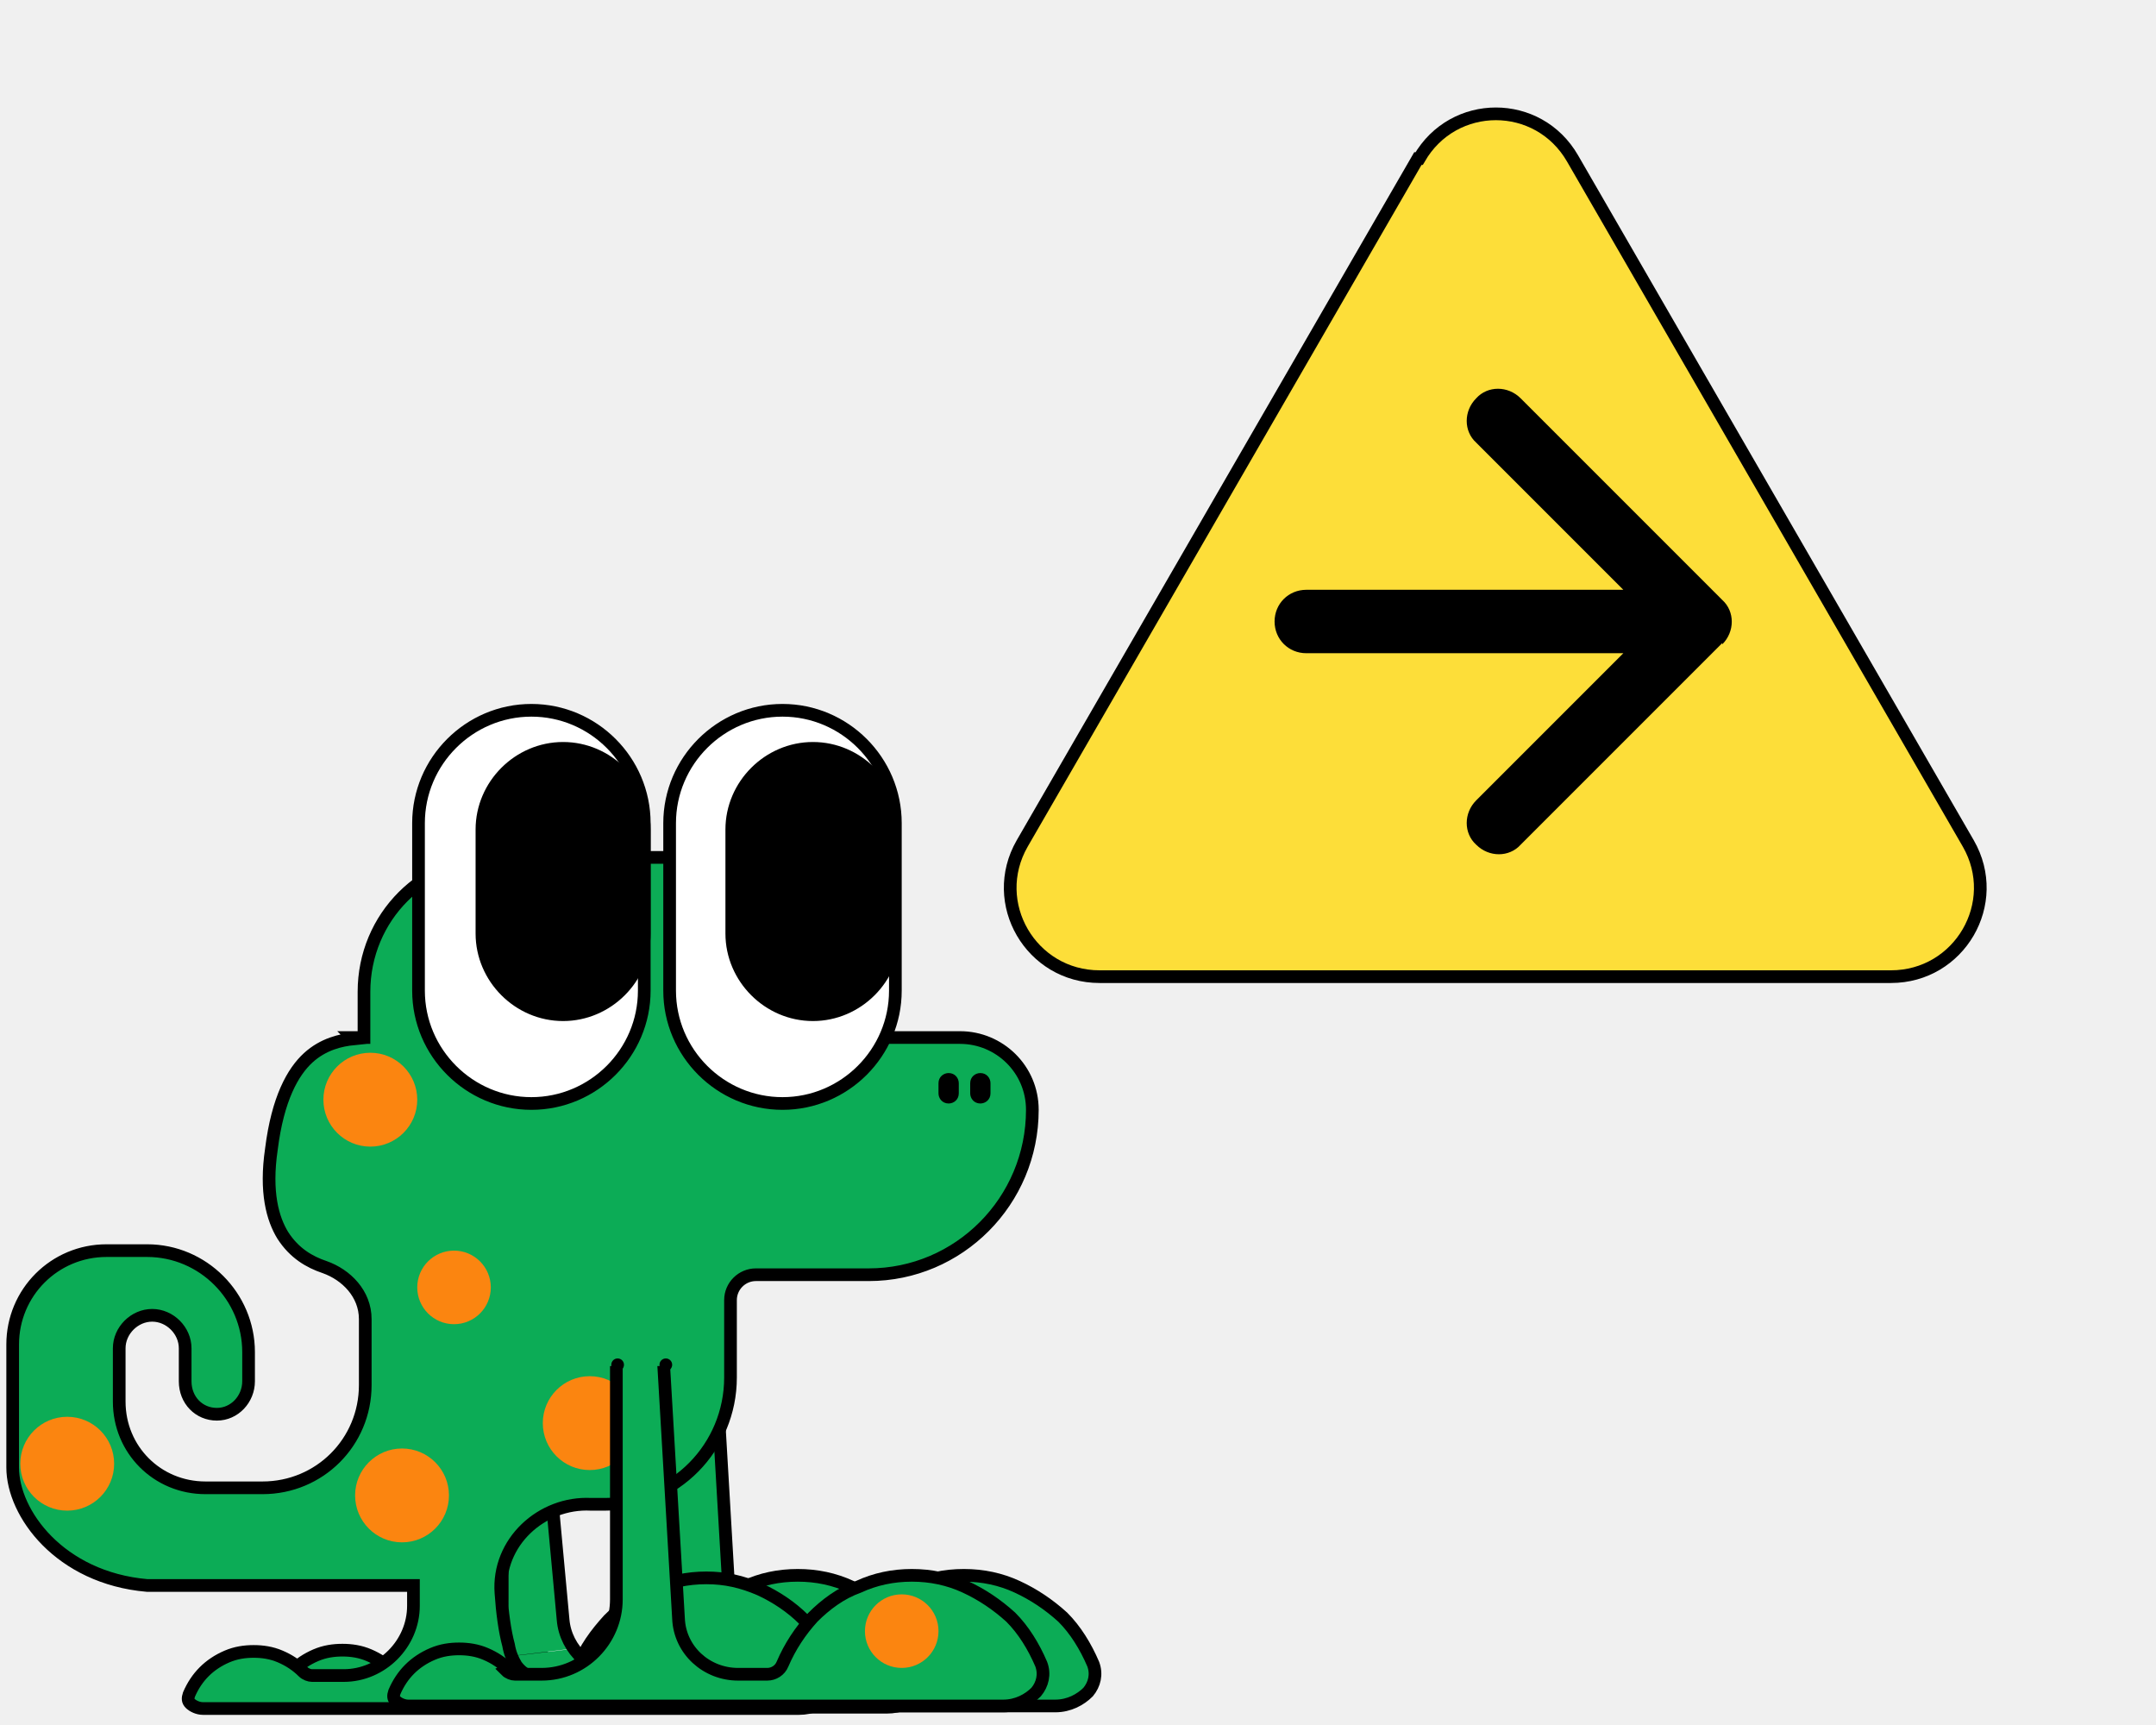
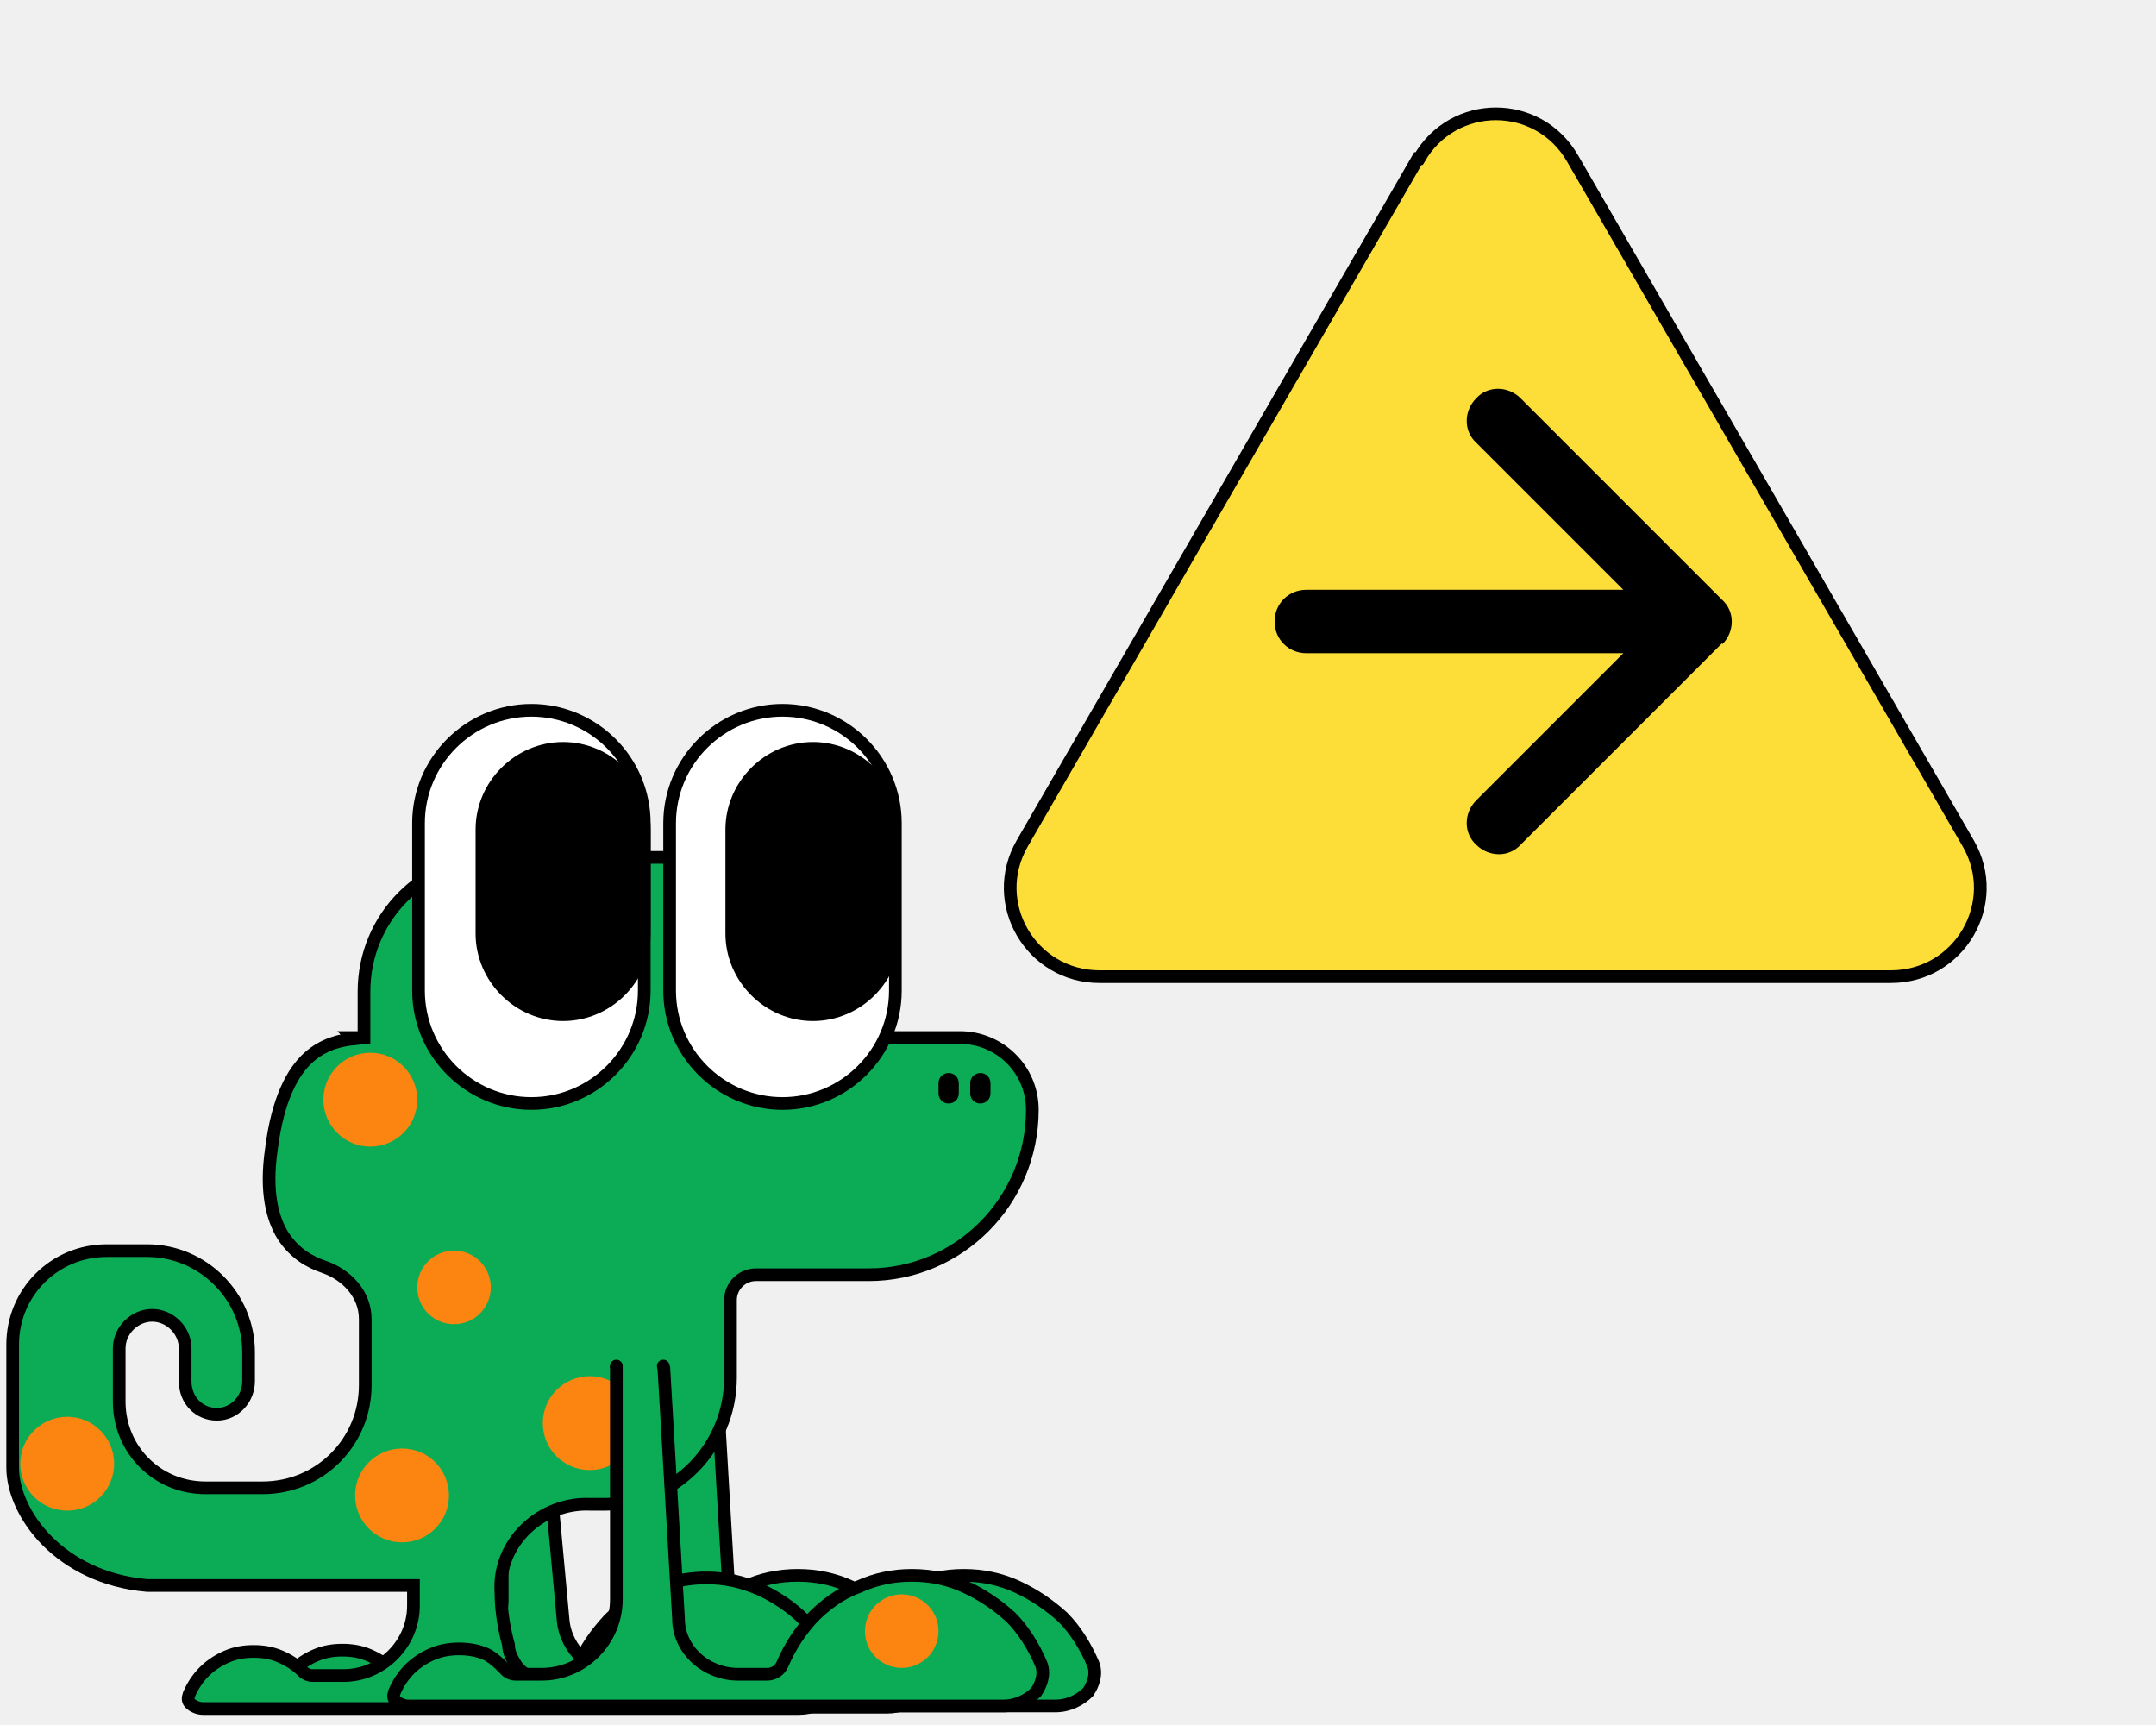
<svg xmlns="http://www.w3.org/2000/svg" id="Layer_1" version="1.1" viewBox="0 0 170 136">
  <defs>
    <style>
      .st0 {
        fill: #fb8510;
      }

      .st1, .st2 {
        fill: #0cac56;
      }

      .st2, .st3, .st4, .st5 {
        stroke: #000;
      }

      .st3 {
        fill: #fff;
      }

      .st5 {
        fill: #fdde39;
      }
    </style>
  </defs>
-   <path class="st5" d="M111.9,12.5c2.7-4.7,9.4-4.7,12.1,0l31.2,54c2.7,4.7-.7,10.5-6.1,10.5h-62.4c-5.4,0-8.8-5.8-6.1-10.5l31.2-54Z" />
-   <path d="M103,46.5c-1.4,0-2.5,1.1-2.5,2.5s1.1,2.5,2.5,2.5v-5ZM135.8,50.8c1-1,1-2.6,0-3.5l-15.9-15.9c-1-1-2.6-1-3.5,0-1,1-1,2.6,0,3.5l14.1,14.1-14.1,14.1c-1,1-1,2.6,0,3.5,1,1,2.6,1,3.5,0l15.9-15.9ZM103,51.5h31v-5h-31v5Z" />
-   <path class="st2" d="M44,131.7h0c.2.2.5.3.7.3h2.1c3.3,0,5.9-2.7,5.9-5.9v-20.6c0-1,.8-1.8,1.8-1.8s1.8.8,1.8,1.7l1.3,22.2c.1,2.5,2.2,4.4,4.7,4.4h2.3c.5,0,1-.3,1.2-.8l-.9-.4.9.4c.6-1.4,1.4-2.6,2.4-3.7,1-1,2.2-1.9,3.6-2.4,1.3-.6,2.7-.9,4.2-.9s2.9.3,4.2.9c1.3.6,2.5,1.4,3.6,2.4,1,1,1.8,2.3,2.4,3.7.3.8.1,1.6-.4,2.2-.6.6-1.5,1.1-2.6,1.1h-46.9c-.4,0-.8-.2-1-.4-.2-.2-.2-.4-.1-.7.3-.7.7-1.3,1.2-1.8.5-.5,1.1-.9,1.8-1.2.7-.3,1.4-.4,2.1-.4s1.4.1,2.1.4c.7.3,1.3.7,1.8,1.2Z" />
-   <path class="st2" d="M30.9,131.7h0c.2.2.5.3.7.3h2.1c3.3,0,5.9-2.7,5.9-5.9v-9c0-1,.8-1.9,1.9-1.9s1.8.7,1.9,1.7l1,10.8c.2,2.4,2.3,4.3,4.7,4.3h2.4c.5,0,1-.3,1.2-.8.6-1.4,1.4-2.6,2.4-3.7,1-1,2.2-1.9,3.6-2.4,1.3-.6,2.7-.9,4.2-.9s2.9.3,4.2.9c1.3.6,2.5,1.4,3.6,2.4l.7-.7M30.9,131.7c-.5-.5-1.1-.9-1.8-1.2-.7-.3-1.4-.4-2.1-.4s-1.4.1-2.1.4c-.7.3-1.3.7-1.8,1.2-.5.5-.9,1.1-1.2,1.8-.1.3,0,.5.1.7.2.2.6.4,1,.4h46.9c1.1,0,2-.4,2.6-1.1.5-.6.7-1.4.4-2.2-.6-1.4-1.4-2.6-2.4-3.7l.7-.7" />
-   <path class="st2" d="M27.8,81.8h.9v-3.6c0-5.9,4.7-10.6,10.6-10.6h19.3c3.7,0,6.7,3,6.7,6.7v7.5h10.4c3.1,0,5.7,2.5,5.7,5.7,0,7.2-5.8,13-12.9,13h-8.9c-1.1,0-2,.9-2,2v6.1c0,5.5-4.4,10-9.9,10h-1.1c-3.9-.2-7.4,3-7.1,7,.1,1.5.3,3,.6,4.1.1.6.3,1.1.6,1.6.3.4.8.9,1.5.9h2.2c.5,0,1-.3,1.2-.8.5-1.4,1.4-2.6,2.4-3.7,1-1,2.2-1.9,3.5-2.4,1.3-.6,2.7-.9,4.2-.9s2.8.3,4.2.9c1.3.6,2.5,1.4,3.5,2.4,1,1,1.8,2.3,2.4,3.7,0,0,0,.2,0,.2h0c.3.8.1,1.5-.4,2.1-.5.6-1.4,1-2.4,1H16c-.4,0-.8-.2-1-.4-.2-.2-.2-.4-.1-.7.3-.7.7-1.3,1.2-1.8.5-.5,1.1-.9,1.8-1.2.7-.3,1.4-.4,2.1-.4s1.4.1,2.1.4,1.3.7,1.8,1.2h0s0,0,0,0c.2.2.5.3.7.3h2.5c3,0,5.5-2.5,5.5-5.5v-1.6H11.6c-6.9-.6-10.6-5.7-10.6-9.3v-9.7c0-4.1,3.3-7.4,7.4-7.4h3.2c4.4,0,8,3.6,8,8v2.3c0,1.4-1.1,2.6-2.5,2.6s-2.5-1.1-2.5-2.6v-2.6c0-1.4-1.2-2.6-2.6-2.6s-2.6,1.2-2.6,2.6v4.2c0,3.8,3,6.8,6.8,6.8h4.5c4.5,0,8.1-3.6,8.1-8.1v-5.2c0-2-1.5-3.5-3.2-4.1-1.2-.4-2.4-1.1-3.3-2.5-.8-1.3-1.4-3.4-.9-6.8h0s0,0,0,0c.5-4,1.7-6.1,2.9-7.2,1.2-1.1,2.6-1.4,3.6-1.5Z" />
+   <path class="st5" d="M111.9,12.5c2.7-4.7,9.4-4.7,12.1,0l31.2,54c2.7,4.7-.7,10.5-6.1,10.5h-62.4c-5.4,0-8.8-5.8-6.1-10.5l31.2-54h.1Z" />
+   <path d="M103,46.5c-1.4,0-2.5,1.1-2.5,2.5s1.1,2.5,2.5,2.5v-5ZM135.8,50.8c1-1,1-2.6,0-3.5l-15.9-15.9c-1-1-2.6-1-3.5,0-1,1-1,2.6,0,3.5l14.1,14.1-14.1,14.1c-1,1-1,2.6,0,3.5,1,1,2.6,1,3.5,0l15.9-15.9h0ZM103,51.5h31v-5h-31v5Z" />
+   <path class="st2" d="M44,131.7h0c.2.2.5.3.7.3h2.1c3.3,0,5.9-2.7,5.9-5.9v-20.6c0-1,.8-1.8,1.8-1.8s1.8.8,1.8,1.7l1.3,22.2c0,2.5,2.2,4.4,4.7,4.4h2.3c.5,0,1-.3,1.2-.8l-.9-.4.9.4c.6-1.4,1.4-2.6,2.4-3.7,1-1,2.2-1.9,3.6-2.4,1.3-.6,2.7-.9,4.2-.9s2.9.3,4.2.9c1.3.6,2.5,1.4,3.6,2.4,1,1,1.8,2.3,2.4,3.7.3.8,0,1.6-.4,2.2-.6.6-1.5,1.1-2.6,1.1h-46.9c-.4,0-.8-.2-1-.4s-.2-.4,0-.7c.3-.7.7-1.3,1.2-1.8s1.1-.9,1.8-1.2,1.4-.4,2.1-.4,1.4.1,2.1.4c.7.3,1.3.7,1.8,1.2h-.2Z" />
+   <path class="st2" d="M30.9,131.7h0c.2.2.5.3.7.3h2.1c3.3,0,5.9-2.7,5.9-5.9v-9c0-1,.8-1.9,1.9-1.9s1.8.7,1.9,1.7l1,10.8c.2,2.4,2.3,4.3,4.7,4.3h2.4c.5,0,1-.3,1.2-.8.6-1.4,1.4-2.6,2.4-3.7,1-1,2.2-1.9,3.6-2.4,1.3-.6,2.7-.9,4.2-.9s2.9.3,4.2.9c1.3.6,2.3,1.5,3.4,2.5M30.9,131.7c-.5-.5-1.1-.9-1.8-1.2-.7-.3-1.4-.4-2.1-.4s-1.4.1-2.1.4c-.7.3-1.3.7-1.8,1.2s-.9,1.1-1.2,1.8c-.1.3,0,.5.1.7.2.2.6.4,1,.4h46.9c1.1,0,2-.4,2.6-1.1.5-.6.7-1.4.4-2.2-.6-1.4-1.4-2.6-2.4-3.7" />
+   <path class="st2" d="M27.8,81.8h.9v-3.6c0-5.9,4.7-10.6,10.6-10.6h19.3c3.7,0,6.7,3,6.7,6.7v7.5h10.4c3.1,0,5.7,2.5,5.7,5.7,0,7.2-5.8,13-12.9,13h-8.9c-1.1,0-2,.9-2,2v6.1c0,5.5-4.4,10-9.9,10h-1.1c-3.9-.2-7.4,3-7.1,7,0,1.5.3,3,.6,4.1,0,.6.3,1.1.6,1.6.3.4.8.9,1.5.9h2.2c.5,0,1-.3,1.2-.8.5-1.4,1.4-2.6,2.4-3.7,1-1,2.2-1.9,3.5-2.4,1.3-.6,2.7-.9,4.2-.9s2.8.3,4.2.9c1.3.6,2.5,1.4,3.5,2.4s1.8,2.3,2.4,3.7v.2h0c.3.8,0,1.5-.4,2.1s-1.4,1-2.4,1H16c-.4,0-.8-.2-1-.4s-.2-.4-.1-.7c.3-.7.7-1.3,1.2-1.8.5-.5,1.1-.9,1.8-1.2.7-.3,1.4-.4,2.1-.4s1.4.1,2.1.4,1.3.7,1.8,1.2h0c.2.2.5.3.7.3h2.5c3,0,5.5-2.5,5.5-5.5v-1.6H11.6c-6.9-.6-10.6-5.7-10.6-9.3v-9.7c0-4.1,3.3-7.4,7.4-7.4h3.2c4.4,0,8,3.6,8,8v2.3c0,1.4-1.1,2.6-2.5,2.6s-2.5-1.1-2.5-2.6v-2.6c0-1.4-1.2-2.6-2.6-2.6s-2.6,1.2-2.6,2.6v4.2c0,3.8,3,6.8,6.8,6.8h4.5c4.5,0,8.1-3.6,8.1-8.1v-5.2c0-2-1.5-3.5-3.2-4.1-1.2-.4-2.4-1.1-3.3-2.5-.8-1.3-1.4-3.4-.9-6.8h0c.5-4,1.7-6.1,2.9-7.2,1.2-1.1,2.6-1.4,3.6-1.5h0Z" />
  <circle class="st0" cx="35.8" cy="101.5" r="2.9" />
  <circle class="st0" cx="29.2" cy="86.7" r="3.7" />
  <circle class="st0" cx="31.7" cy="117.9" r="3.7" />
  <circle class="st0" cx="5.3" cy="115.4" r="3.7" />
  <circle class="st0" cx="46.5" cy="112.2" r="3.7" />
  <path class="st3" d="M41.9,56h0c4.9,0,8.9,4,8.9,8.9v13.2c0,4.9-4,8.9-8.9,8.9h0c-4.9,0-8.9-4-8.9-8.9v-13.2c0-4.9,4-8.9,8.9-8.9Z" />
  <path class="st4" d="M44.4,59h0c3.5,0,6.4,2.9,6.4,6.4v8.2c0,3.5-2.9,6.4-6.4,6.4h0c-3.5,0-6.4-2.9-6.4-6.4v-8.2c0-3.5,2.9-6.4,6.4-6.4Z" />
  <path class="st3" d="M61.7,56h0c4.9,0,8.9,4,8.9,8.9v13.2c0,4.9-4,8.9-8.9,8.9h0c-4.9,0-8.9-4-8.9-8.9v-13.2c0-4.9,4-8.9,8.9-8.9Z" />
  <path class="st4" d="M64.1,59h0c3.5,0,6.4,2.9,6.4,6.4v8.2c0,3.5-2.9,6.4-6.4,6.4h0c-3.5,0-6.4-2.9-6.4-6.4v-8.2c0-3.5,2.9-6.4,6.4-6.4Z" />
-   <path class="st2" d="M39.9,131.7h0c.2.2.5.3.7.3h2.1c3.3,0,5.9-2.7,5.9-5.9v-20.6c0-1,.8-1.8,1.8-1.8s1.8.8,1.8,1.7l1.3,22.2c.1,2.5,2.2,4.4,4.7,4.4h2.3c.5,0,1-.3,1.2-.8h0c.6-1.4,1.4-2.6,2.4-3.7,1-1,2.2-1.9,3.6-2.4,1.3-.6,2.7-.9,4.2-.9s2.9.3,4.2.9c1.3.6,2.5,1.4,3.6,2.4,1,1,1.8,2.3,2.4,3.7.3.8.1,1.6-.4,2.2-.6.6-1.5,1.1-2.6,1.1h-46.9c-.4,0-.8-.2-1-.4-.2-.2-.2-.4-.1-.7.3-.7.7-1.3,1.2-1.8.5-.5,1.1-.9,1.8-1.2.7-.3,1.4-.4,2.1-.4s1.4.1,2.1.4c.7.3,1.3.7,1.8,1.2Z" />
+   <path class="st2" d="M39.9,131.7h0c.2.2.5.3.7.3h2.1c3.3,0,5.9-2.7,5.9-5.9v-20.6c0-1,.8-1.8,1.8-1.8s1.8.8,1.8,1.7l1.3,22.2c0,2.5,2.2,4.4,4.7,4.4h2.3c.5,0,1-.3,1.2-.8h0c.6-1.4,1.4-2.6,2.4-3.7,1-1,2.2-1.9,3.6-2.4,1.3-.6,2.7-.9,4.2-.9s2.9.3,4.2.9c1.3.6,2.5,1.4,3.6,2.4,1,1,1.8,2.3,2.4,3.7.3.8,0,1.6-.4,2.2-.6.6-1.5,1.1-2.6,1.1h-46.9c-.4,0-.8-.2-1-.4s-.2-.4-.1-.7c.3-.7.7-1.3,1.2-1.8.5-.5,1.1-.9,1.8-1.2s1.4-.4,2.1-.4,1.4.1,2.1.4c.7.3,1.6,1.3,1.6,1.3Z" />
  <path d="M77.3,84.6h0c.5,0,.8.4.8.8v.8c0,.5-.4.8-.8.8h0c-.5,0-.8-.4-.8-.8v-.8c0-.5.4-.8.8-.8Z" />
  <path d="M74.8,84.6h0c.5,0,.8.4.8.8v.8c0,.5-.4.8-.8.8h0c-.5,0-.8-.4-.8-.8v-.8c0-.5.4-.8.8-.8Z" />
  <rect class="st1" x="46.1" y="101.9" width="8.2" height="5.8" />
-   <ellipse cx="48.7" cy="107.6" rx=".5" ry=".5" />
-   <ellipse cx="52.5" cy="107.6" rx=".5" ry=".5" />
+   <circle cx="48.6" cy="107.7" r=".5" />
+   <circle cx="52.3" cy="107.7" r=".5" />
  <circle class="st0" cx="71.1" cy="128.6" r="2.9" />
</svg>
